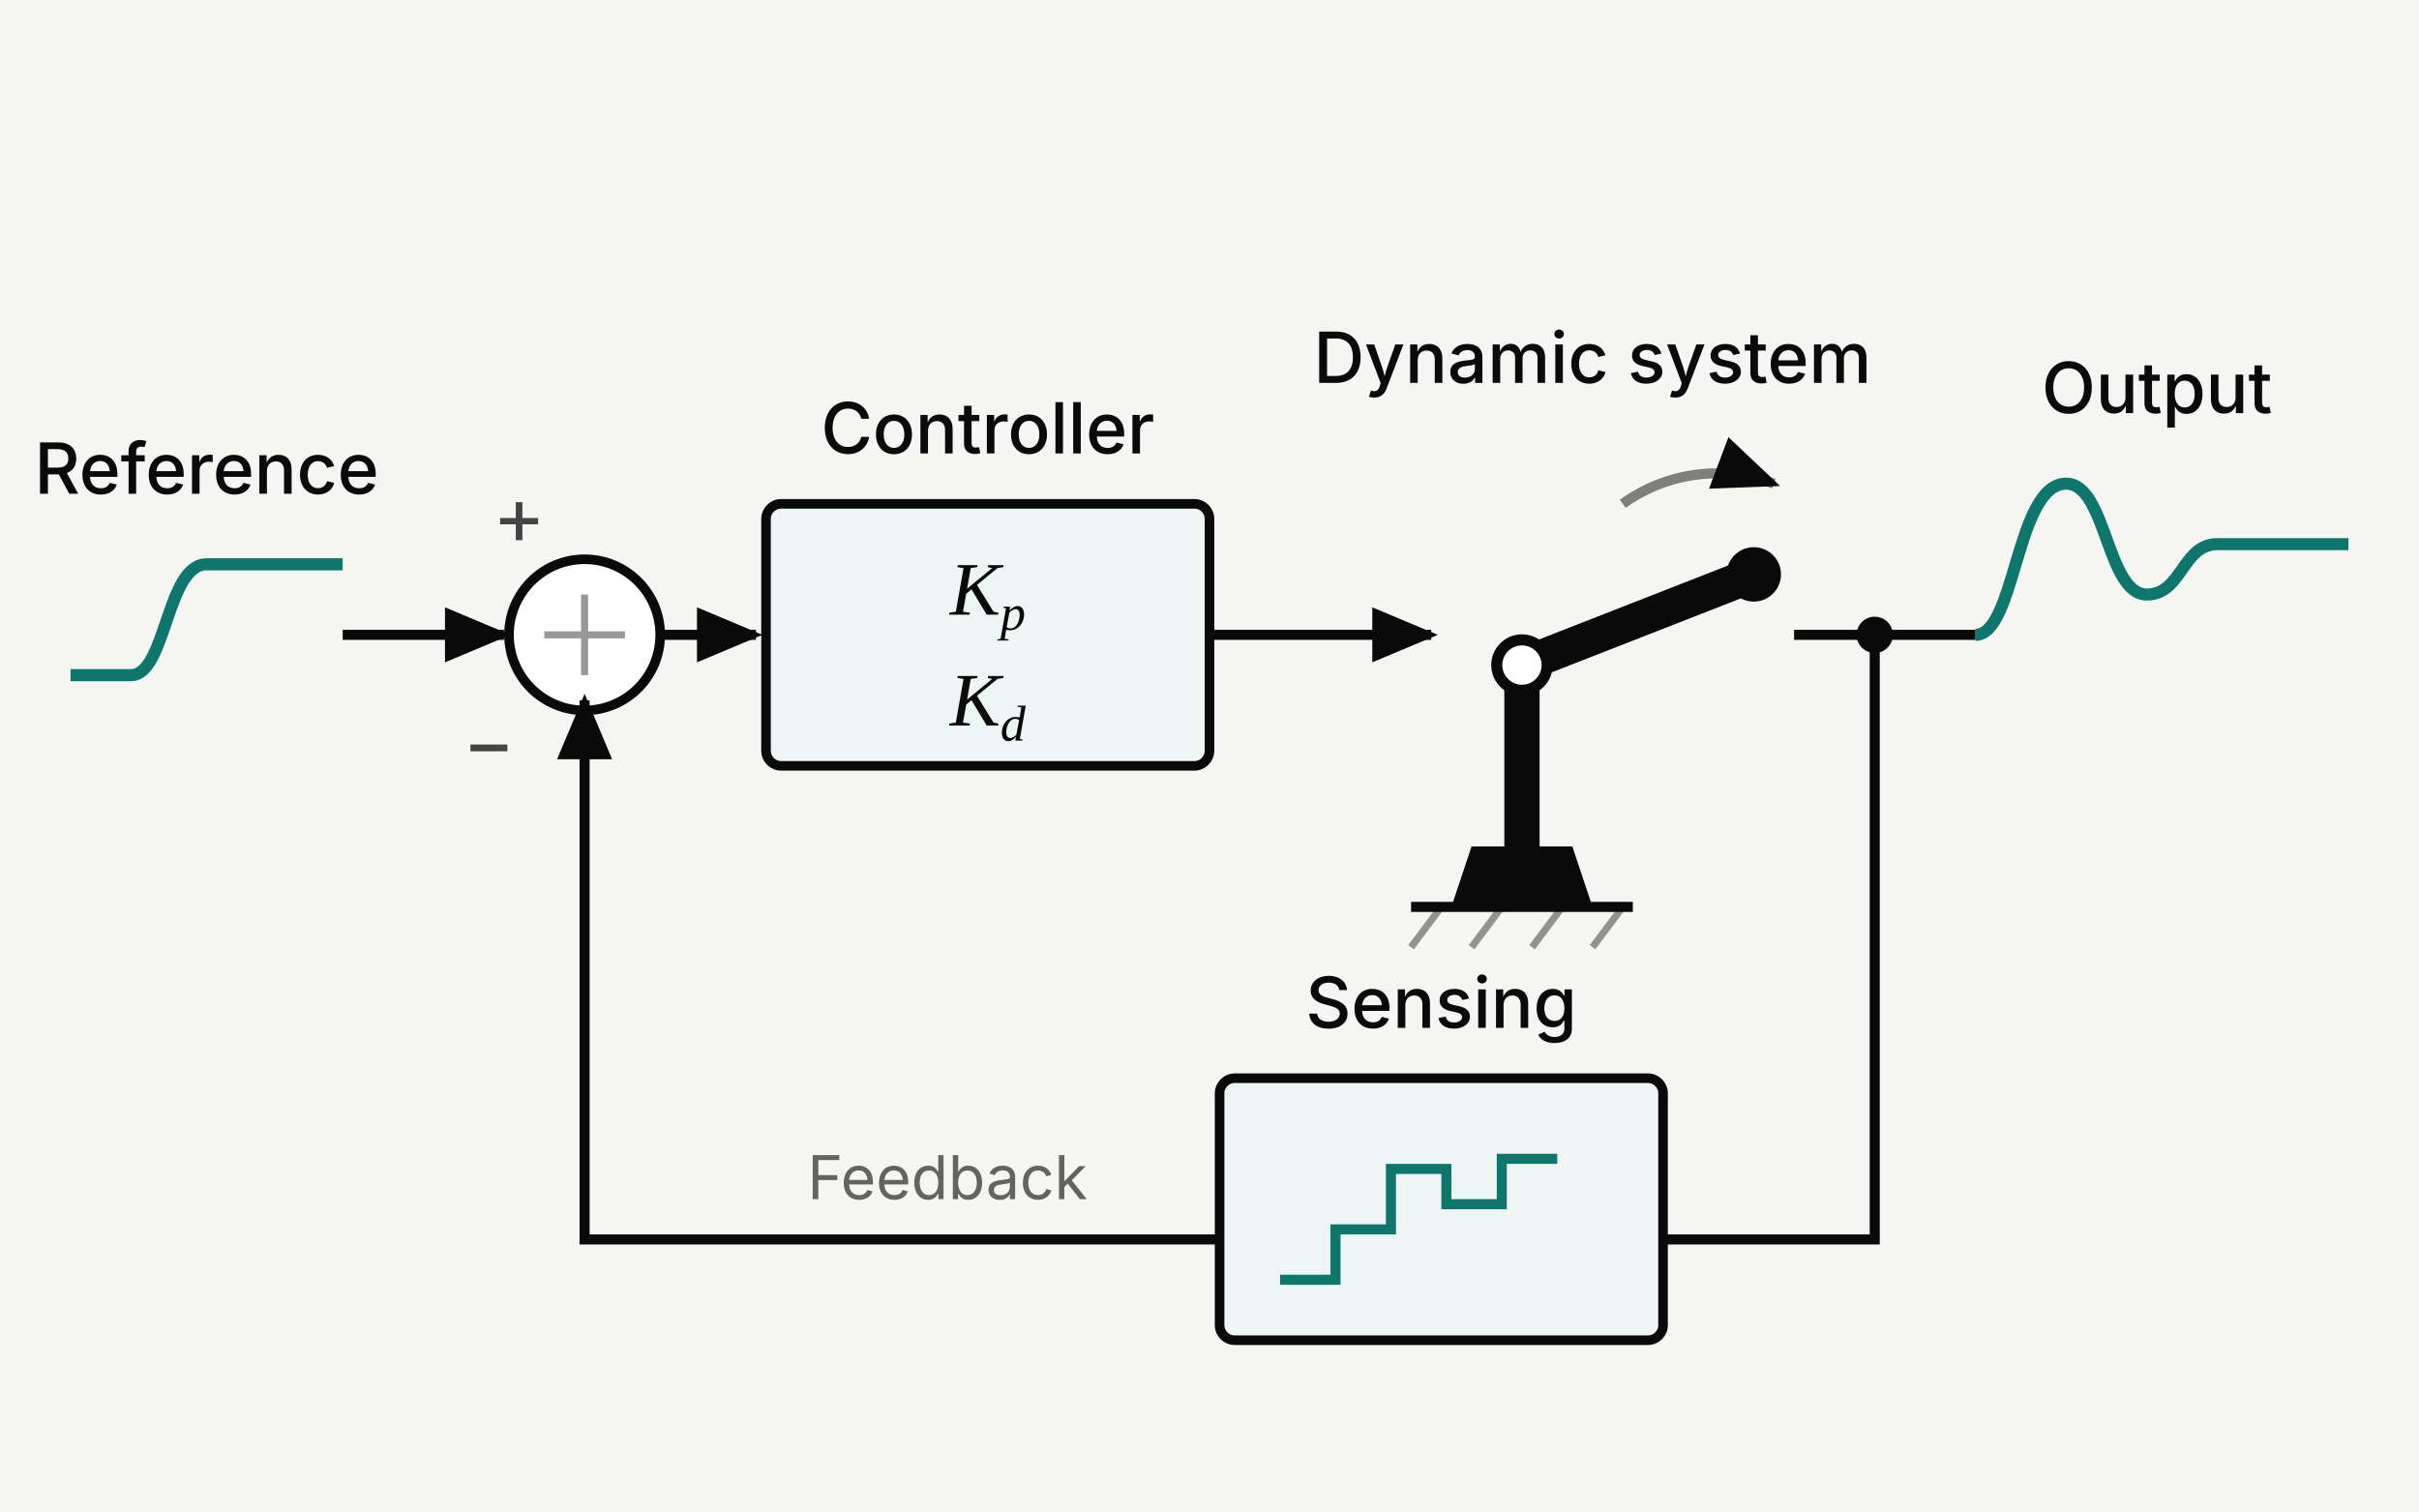
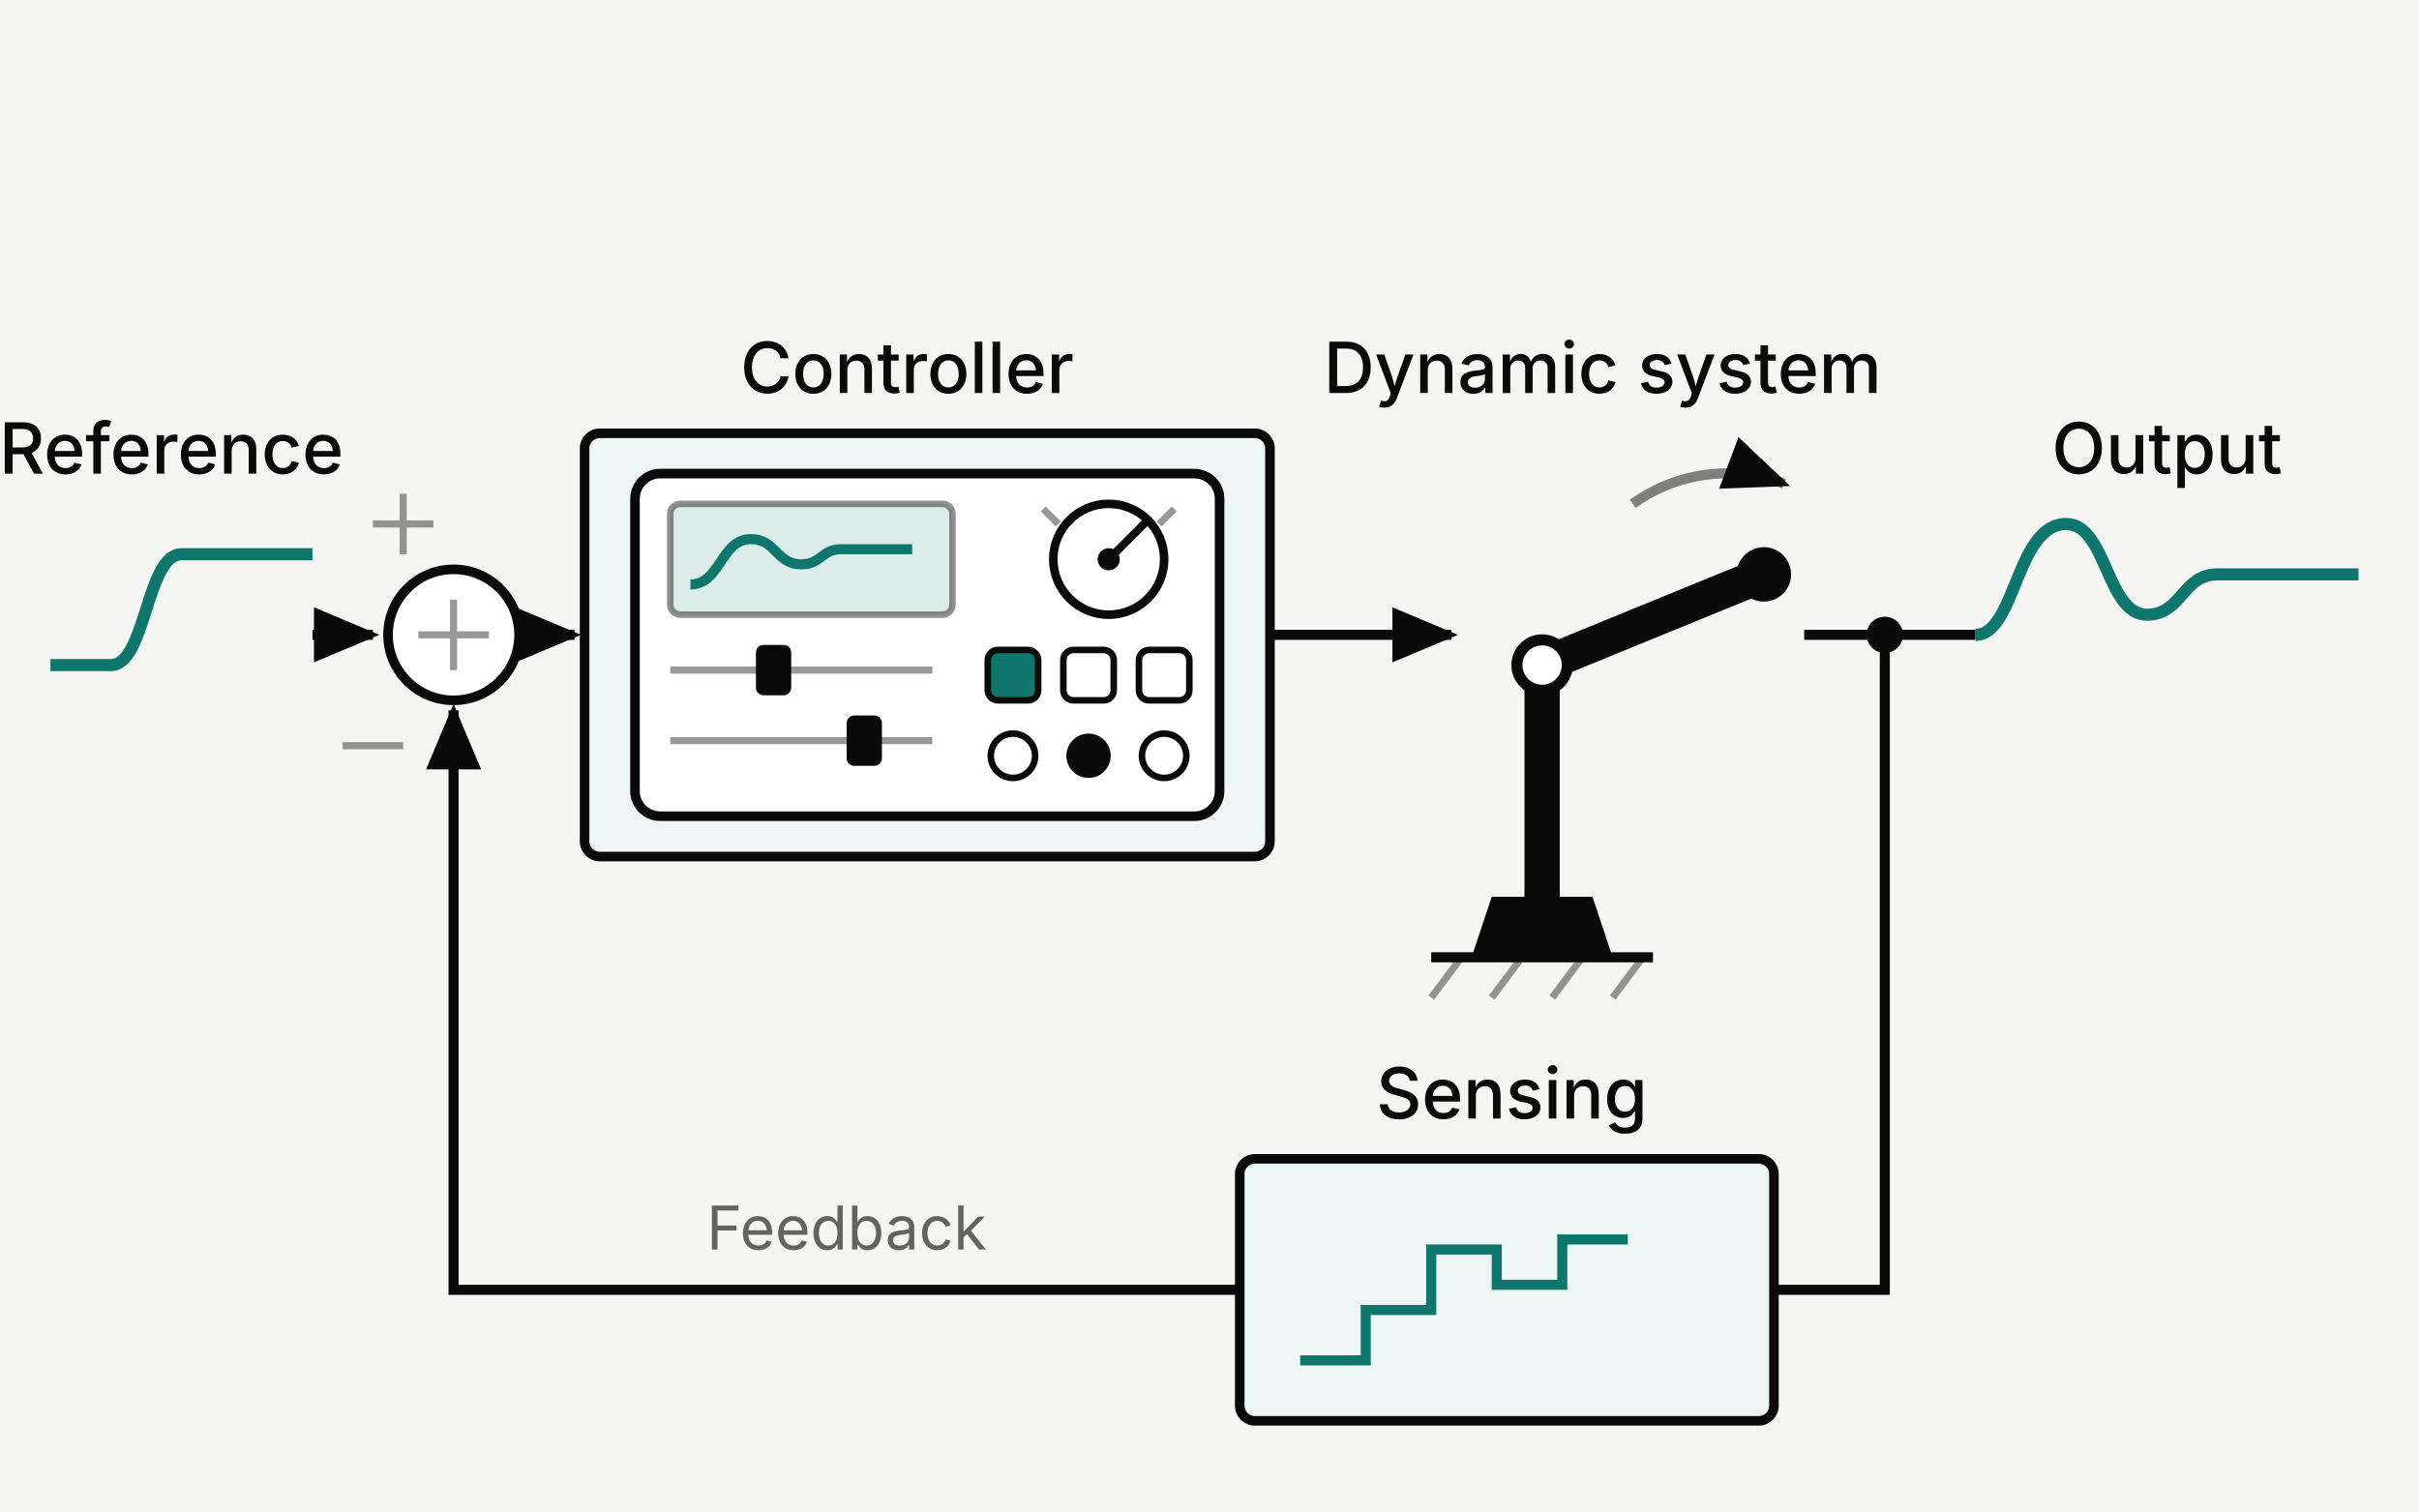
- <svg xmlns="http://www.w3.org/2000/svg" viewBox="0 0 480 300" role="img" aria-label="A feedback loop: a reference step into a summing junction, a controller driving a two-link arm, and the output measured by a sampling sensor that feeds back">
+ <svg xmlns="http://www.w3.org/2000/svg" viewBox="0 0 480 300" role="img" aria-label="A feedback loop: a reference step into a summing junction, a PD controller whose error splits into a proportional and a derivative branch and rejoins, driving a two-link arm, with the output measured by a sampling sensor that feeds back">
  <style>
    .paper { fill: #f5f5f3 }
-     .wire  { fill: none; stroke: #0a0a0a; stroke-width: 2; stroke-linecap: butt }
-     /* Black carries the structure; one accent carries the signals, so the two
-        research figures read as different families at a glance. */
+     .wire  { fill: none; stroke: #0a0a0a; stroke-width: 2 }
+     .inner { fill: none; stroke: #0a0a0a; stroke-width: 1.6 }
    .trace { fill: none; stroke: #0f766e; stroke-width: 2.4; stroke-linejoin: round }
    .held  { fill: none; stroke: #0f766e; stroke-width: 2 }
    .thin  { fill: none; stroke: rgba(10,10,10,.42); stroke-width: 1.4 }
    .box   { fill: #eef6f5; stroke: #0a0a0a; stroke-width: 1.9 }
    .name  { font: 500 14px "Pretendard Variable", Pretendard, -apple-system, "Segoe UI", sans-serif;
             fill: #0a0a0a; text-anchor: middle }
+     .term  { font: italic 14px Georgia, "Times New Roman", serif; fill: #0a0a0a; text-anchor: middle }
+     .sub   { font: italic 10px Georgia, "Times New Roman", serif }
    .small { font: 400 12px "Pretendard Variable", Pretendard, -apple-system, "Segoe UI", sans-serif;
             fill: rgba(10,10,10,.62); text-anchor: middle }
-     .op    { font: 400 16px "Pretendard Variable", Pretendard, -apple-system, "Segoe UI", sans-serif;
-              fill: rgba(10,10,10,.75); text-anchor: middle }
-     .gain  { font: italic 15px Georgia, "Times New Roman", serif; fill: #0a0a0a; text-anchor: middle }
-     .sub   { font: italic 10px Georgia, "Times New Roman", serif }
  </style>
  <rect class="paper" width="480" height="300" />
  <defs>
    <marker id="ca" viewBox="0 0 10 10" refX="9" refY="5" markerWidth="6.5" markerHeight="6.5" orient="auto-start-reverse">
      <path d="M0 0.8 L10 5 L0 9.2 Z" fill="#0a0a0a" />
    </marker>
  </defs>
-   <text class="name" x="41" y="98">Reference</text>
-   <path class="trace" d="M14 134 H26 C33 134 33 112 41 112 H68" />
-   <path class="wire" marker-end="url(#ca)" d="M68 126 H100" />
-   <circle cx="116" cy="126" r="15" fill="#fff" stroke="#0a0a0a" stroke-width="1.9" />
-   <path class="thin" d="M108 126 H124 M116 118 V134" />
-   <text class="op" x="103" y="108">+</text>
-   <text class="op" x="97" y="153">−</text>
-   <text class="name" x="196" y="90">Controller</text>
-   <path class="wire" marker-end="url(#ca)" d="M131 126 H150" />
-   <rect class="box" x="152" y="100" width="88" height="52" rx="3" />
-   <text class="gain" x="196" y="122">K<tspan class="sub" dy="3">p</tspan>
-   </text>
-   <text class="gain" x="196" y="144">K<tspan class="sub" dy="3">d</tspan>
-   </text>
-   <text class="name" x="316" y="76">Dynamic system</text>
-   <path class="wire" marker-end="url(#ca)" d="M240 126 H284" />
+   <text class="name" x="34" y="94">Reference</text>
+   <path class="trace" d="M10 132 H22 C29 132 29 110 36 110 H62" />
+   <path class="wire" marker-end="url(#ca)" d="M62 126 H74" />
+   <circle cx="90" cy="126" r="13" fill="#fff" stroke="#0a0a0a" stroke-width="1.9" />
+   <path class="thin" d="M83 126 H97 M90 119 V133" />
+   <path class="thin" d="M74 104 H86 M80 98 V110" />
+   <path class="thin" d="M68 148 H80" />
+   <text class="name" x="180" y="78">Controller</text>
+   <path class="wire" marker-end="url(#ca)" d="M103 126 H114" />
+   <rect class="box" x="116" y="86" width="136" height="84" rx="3" />
  <g>
-     <path d="M302 168 L302 132 L348 114" fill="none" stroke="#0a0a0a" stroke-width="7" stroke-linejoin="round" stroke-linecap="round" />
-     <path d="M292 168 H312 L316 180 H288 Z" fill="#0a0a0a" />
-     <path d="M280 180 H324" stroke="#0a0a0a" stroke-width="2" fill="none" />
-     <path class="thin" d="M286 180 l-6 8 M298 180 l-6 8 M310 180 l-6 8 M322 180 l-6 8" />
-     <circle cx="302" cy="132" r="5" fill="#fff" stroke="#0a0a0a" stroke-width="2.2" />
-     <circle cx="348" cy="114" r="5.4" fill="#0a0a0a" />
-     <path d="M322 100 A 32 32 0 0 1 352 96" fill="none" stroke="rgba(10,10,10,.5)" stroke-width="2" marker-end="url(#ca)" />
+     <rect x="126" y="94" width="116" height="68" rx="5" fill="#fff" stroke="#0a0a0a" stroke-width="1.9" />
+     <rect x="133" y="100" width="56" height="22" rx="2" fill="#dcece9" stroke="rgba(10,10,10,.45)" stroke-width="1.3" />
+     <path class="held" d="M137 116 c 6 0 6 -9 12 -9 c 5 0 5 5 10 5 c 4 0 4 -3 8 -3 h 14" stroke-width="1.6" />
+     <circle cx="220" cy="111" r="11" fill="none" stroke="#0a0a0a" stroke-width="1.7" />
+     <path class="inner" d="M220 111 L227 104" stroke-linecap="round" />
+     <circle cx="220" cy="111" r="2.2" fill="#0a0a0a" />
+     <path class="thin" d="M210 104 l-3 -3 M230 104 l3 -3" />
+     <path class="thin" d="M133 133 H185" />
+     <rect x="150" y="128" width="7" height="10" rx="1.5" fill="#0a0a0a" />
+     <path class="thin" d="M133 147 H185" />
+     <rect x="168" y="142" width="7" height="10" rx="1.5" fill="#0a0a0a" />
+     <rect x="196" y="129" width="10" height="10" rx="2" fill="#0f766e" stroke="#0a0a0a" stroke-width="1.3" />
+     <rect x="211" y="129" width="10" height="10" rx="2" fill="#fff" stroke="#0a0a0a" stroke-width="1.3" />
+     <rect x="226" y="129" width="10" height="10" rx="2" fill="#fff" stroke="#0a0a0a" stroke-width="1.3" />
+     <circle cx="201" cy="150" r="4.4" fill="#fff" stroke="#0a0a0a" stroke-width="1.3" />
+     <circle cx="216" cy="150" r="4.4" fill="#0a0a0a" />
+     <circle cx="231" cy="150" r="4.4" fill="#fff" stroke="#0a0a0a" stroke-width="1.3" />
  </g>
-   <text class="name" x="428" y="82">Output</text>
-   <path class="wire" d="M356 126 H392" />
-   <path class="trace" d="M392 126 C 400 126 400 96 410 96 C 418 96 418 118 426 118 C 433 118 433 108 440 108 H466" />
-   <circle cx="372" cy="126" r="3.6" fill="#0a0a0a" />
-   <text class="name" x="286" y="204">Sensing</text>
-   <path class="wire" d="M372 126 V246 H330" />
-   <rect class="box" x="242" y="214" width="88" height="52" rx="3" />
-   <path class="held" d="M254 254 h11 v-10 h11 v-12 h11 v7 h11 v-9 h11" />
-   <path class="wire" marker-end="url(#ca)" d="M242 246 H116 V139" />
-   <text class="small" x="188" y="238">Feedback</text>
+   <text class="name" x="318" y="78">Dynamic system</text>
+   <path class="wire" marker-end="url(#ca)" d="M252 126 H288" />
+   <g>
+     <path d="M306 178 L306 132 L350 114" fill="none" stroke="#0a0a0a" stroke-width="7" stroke-linejoin="round" stroke-linecap="round" />
+     <path d="M296 178 H316 L320 190 H292 Z" fill="#0a0a0a" />
+     <path d="M284 190 H328" stroke="#0a0a0a" stroke-width="2" fill="none" />
+     <path class="thin" d="M290 190 l-6 8 M302 190 l-6 8 M314 190 l-6 8 M326 190 l-6 8" />
+     <circle cx="306" cy="132" r="5" fill="#fff" stroke="#0a0a0a" stroke-width="2.2" />
+     <circle cx="350" cy="114" r="5.4" fill="#0a0a0a" />
+     <path d="M324 100 A 32 32 0 0 1 354 96" fill="none" stroke="rgba(10,10,10,.5)" stroke-width="2" marker-end="url(#ca)" />
+   </g>
+   <text class="name" x="430" y="94">Output</text>
+   <path class="wire" d="M358 126 H392" />
+   <path class="trace" d="M392 126 C 400 126 400 104 410 104 C 418 104 418 122 426 122 C 433 122 433 114 440 114 H468" />
+   <circle cx="374" cy="126" r="3.6" fill="#0a0a0a" />
+   <text class="name" x="300" y="222">Sensing</text>
+   <path class="wire" d="M374 126 V256 H352" />
+   <rect class="box" x="246" y="230" width="106" height="52" rx="3" />
+   <path class="held" d="M258 270 h13 v-10 h13 v-12 h13 v7 h13 v-9 h13" />
+   <path class="wire" marker-end="url(#ca)" d="M246 256 H90 V141" />
+   <text class="small" x="168" y="248">Feedback</text>
</svg>
